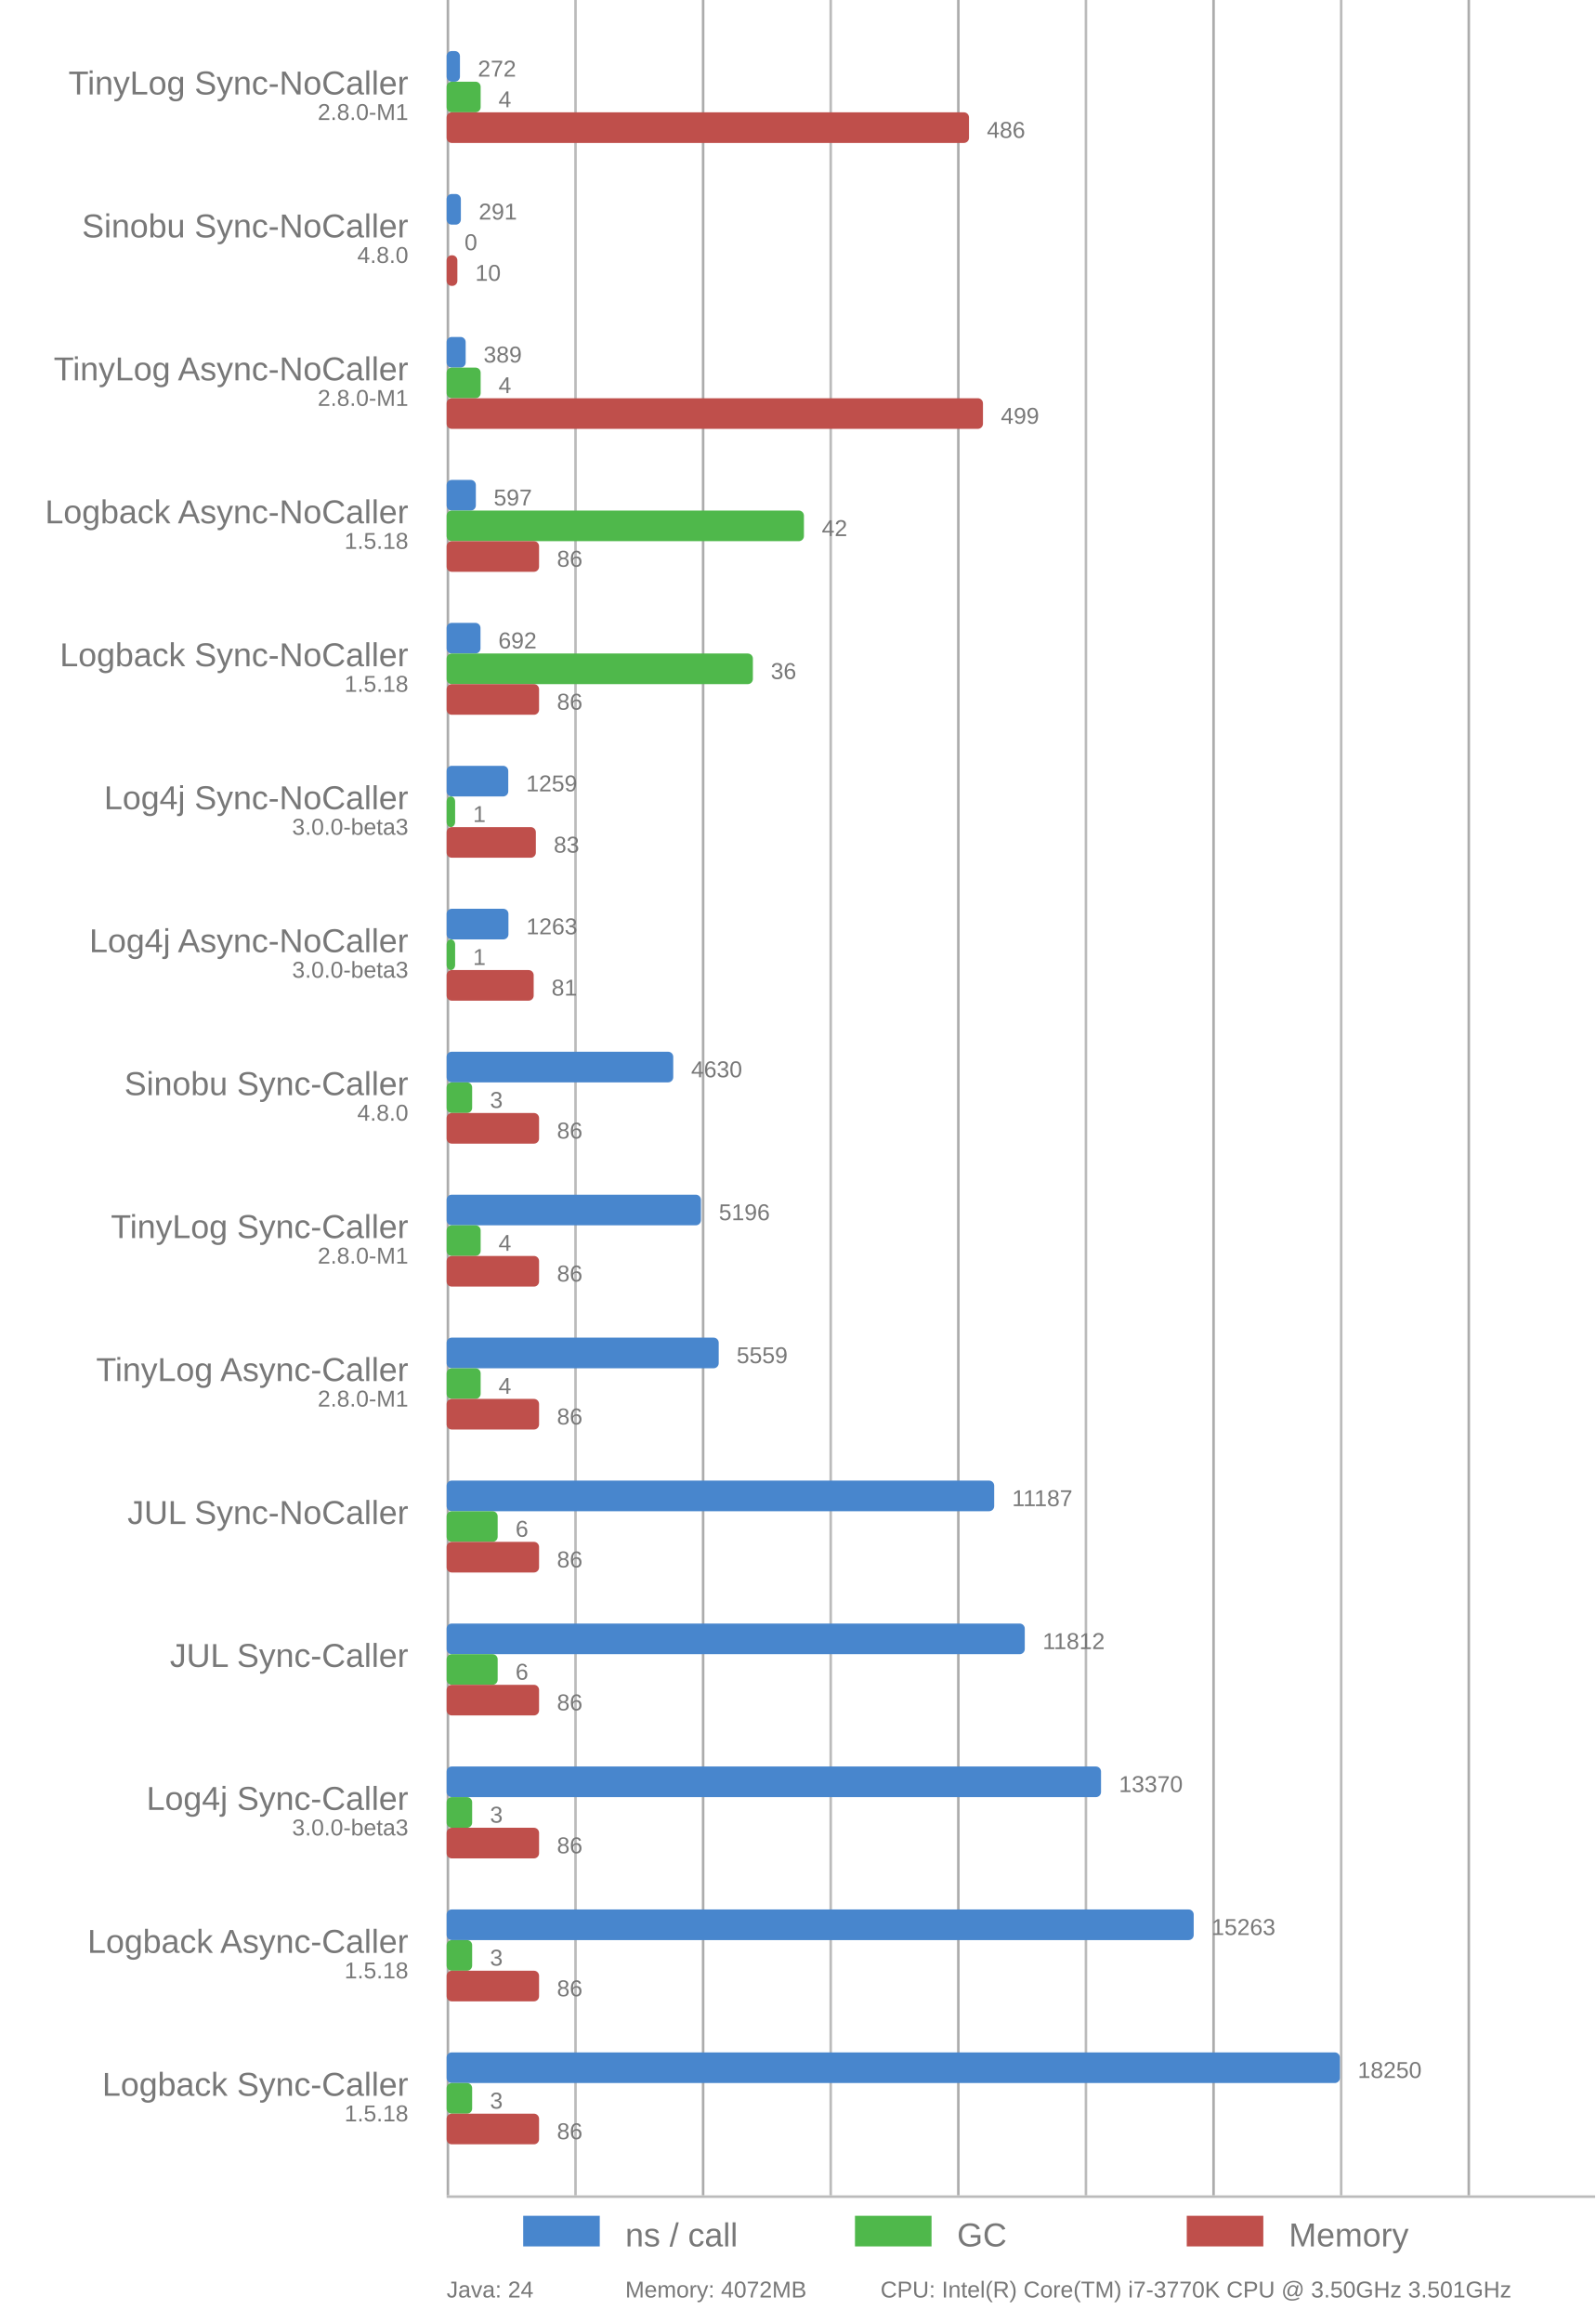
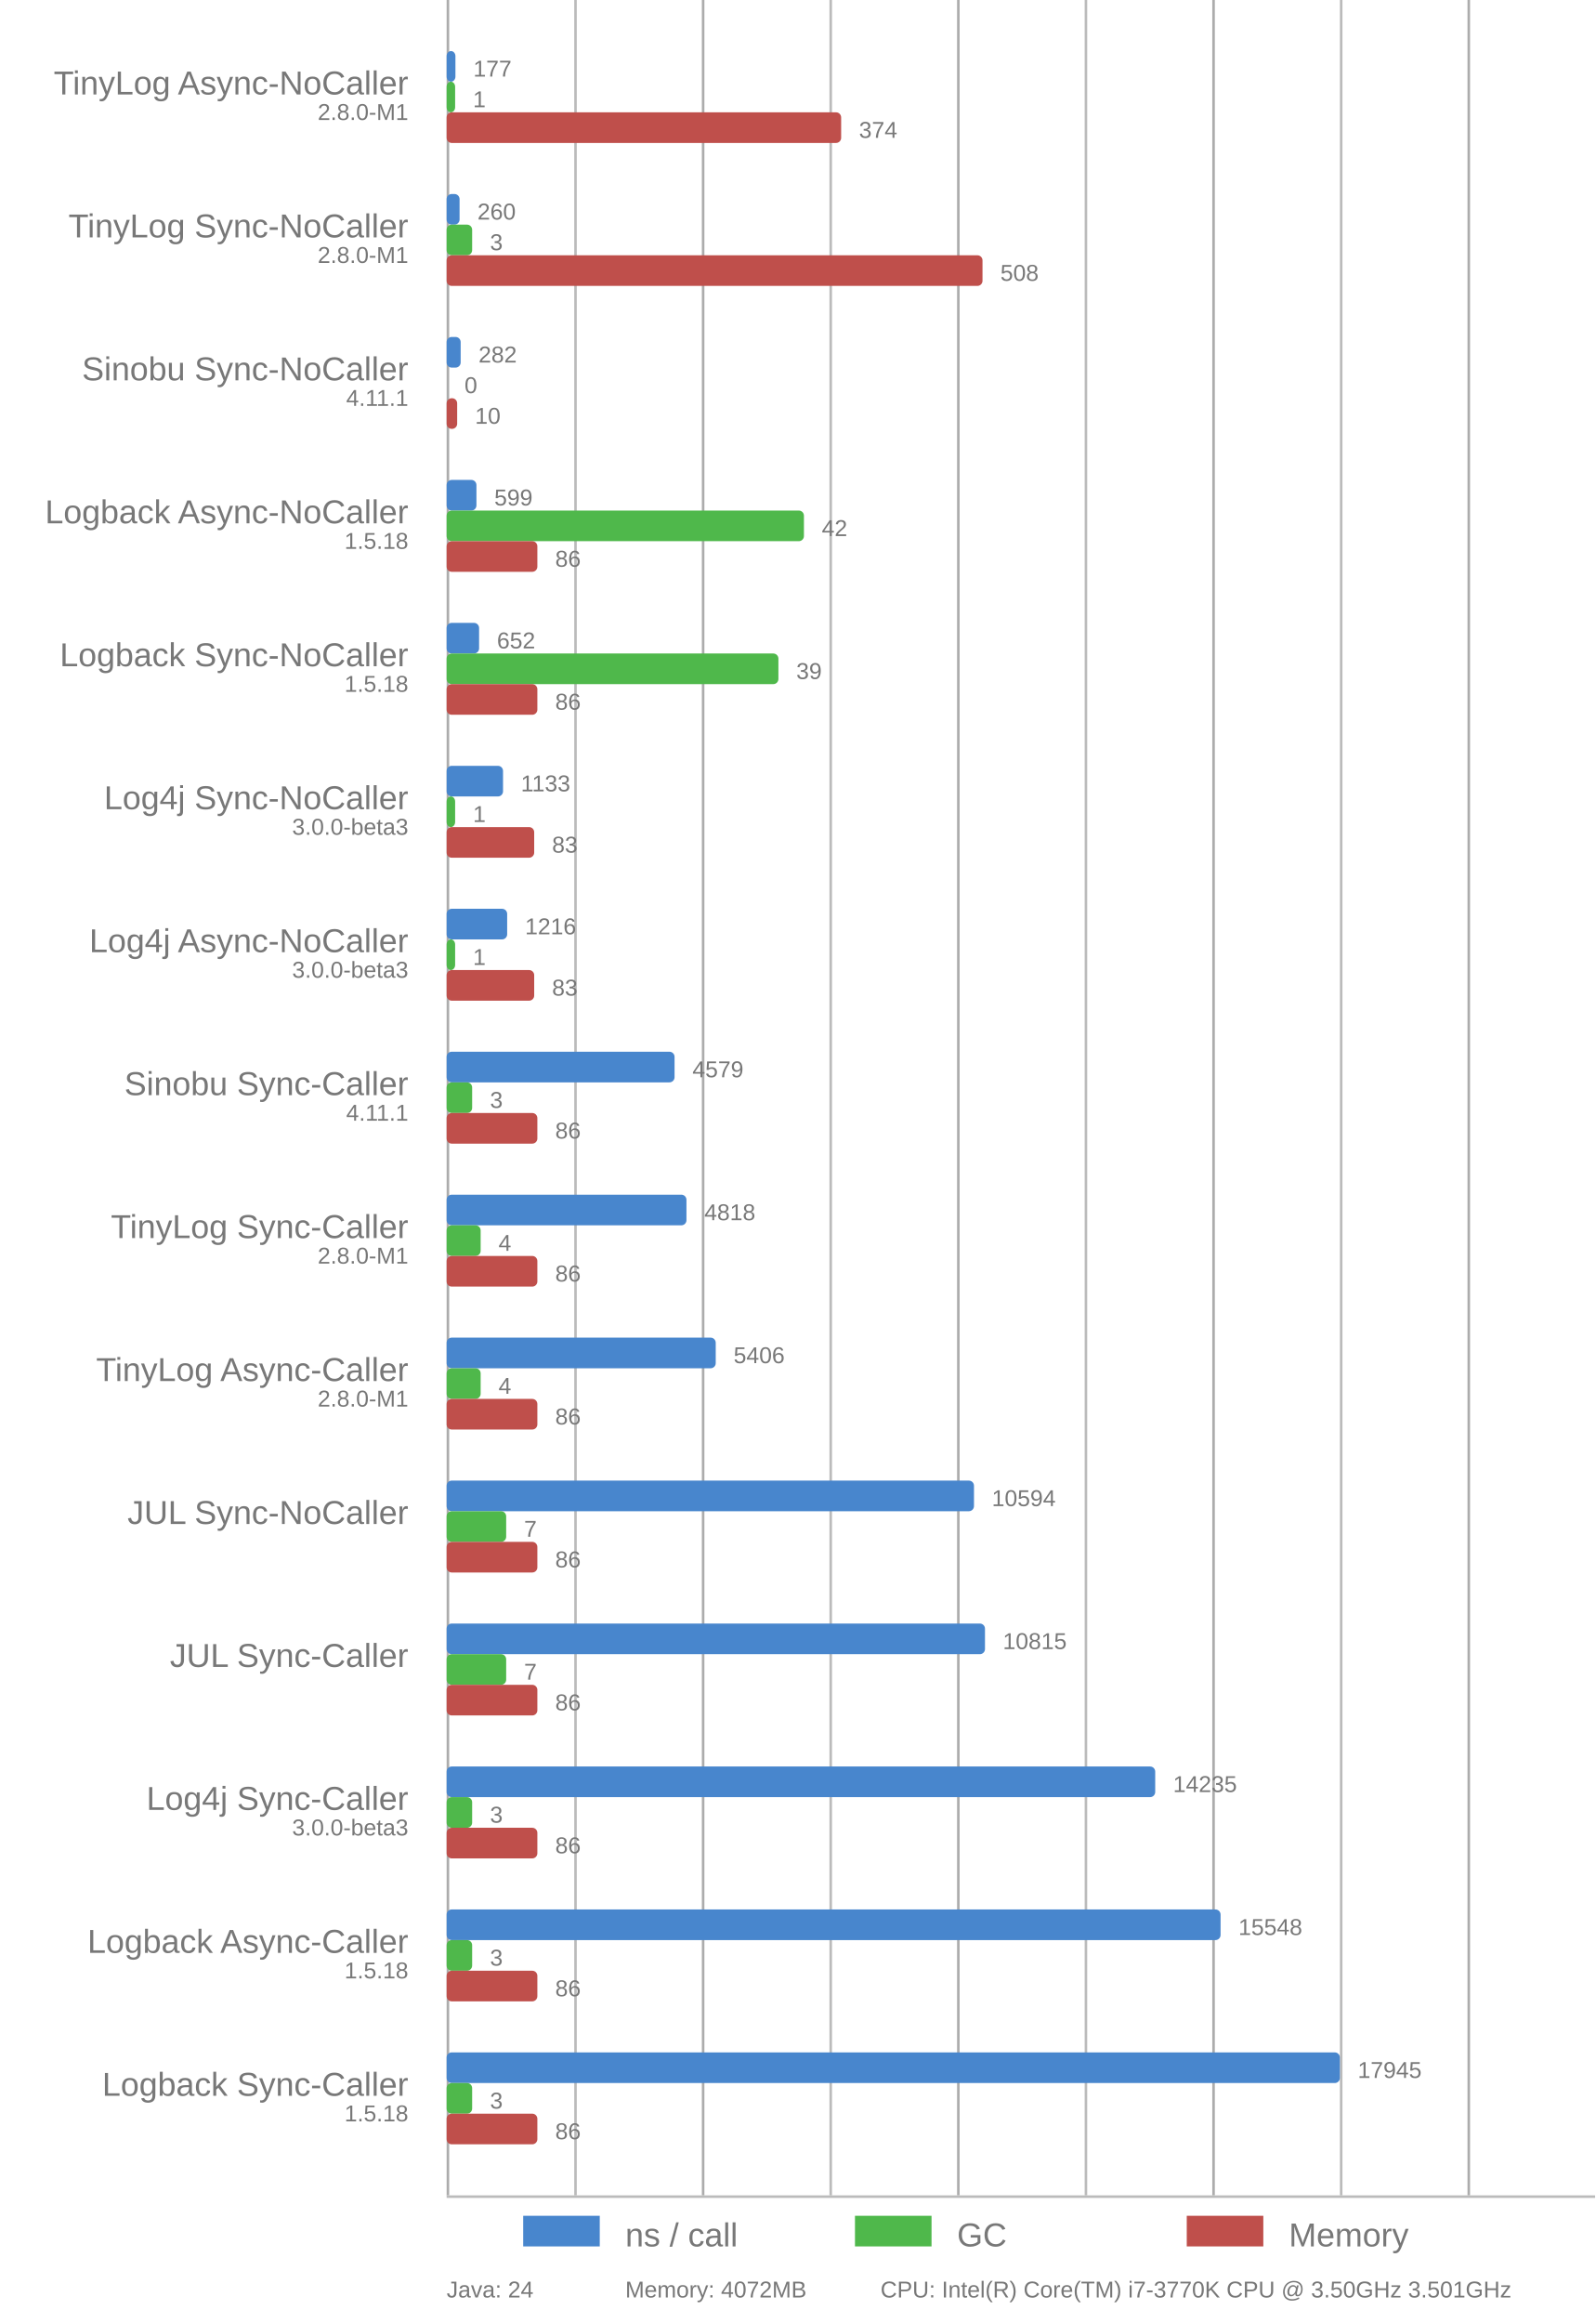
<svg xmlns="http://www.w3.org/2000/svg" viewBox="0 0 625 910">
  <style>
      text {
          font-family: Arial;
          font-size: 13px;
          fill: #787878;
      }

      .desc {
          font-size: 9px;
      }

      .vline {
          fill: #acacac;
          stroke: none;
          stroke-width: 0;
      }

      .subline {
          fill: #bbb;
          stroke: none;
          stroke-width: 0;
      }

      .bar {
          stroke-linejoin: round;
          height: 12px;
      }
  </style>
  <rect x="175" y="0" width="1" height="860" class="vline" />
  <rect x="275" y="0" width="1" height="860" class="vline" />
  <rect x="375" y="0" width="1" height="860" class="vline" />
  <rect x="475" y="0" width="1" height="860" class="vline" />
  <rect x="575" y="0" width="1" height="860" class="vline" />
  <rect x="225" y="0" width="1" height="860" class="subline" />
  <rect x="325" y="0" width="1" height="860" class="subline" />
  <rect x="425" y="0" width="1" height="860" class="subline" />
  <rect x="525" y="0" width="1" height="860" class="subline" />
  <rect x="175" y="860" width="450" height="1" class="subline" />
  <rect x="205" y="868" width="30" fill="#4886CD" class="bar" />
  <text x="245" y="880">ns / call</text>
  <rect x="335" y="868" width="30" fill="#4FB84B" class="bar" />
  <text x="375" y="880">GC</text>
  <rect x="465" y="868" width="30" fill="#BF4F4B" class="bar" />
  <text x="505" y="880">Memory</text>
-   <text x="160" y="37" text-anchor="end">TinyLog Sync-NoCaller</text>
+   <text x="160" y="37" text-anchor="end">TinyLog Async-NoCaller</text>
  <text x="160" y="47" text-anchor="end" class="desc">2.8.0-M1</text>
-   <rect x="175" y="20" width="5.22" rx="2" ry="2" fill="#4886CD" class="bar" />
-   <text x="187.22" y="30" class="desc">272</text>
-   <rect x="175" y="32" width="13.33" rx="2" ry="2" fill="#4FB84B" class="bar" />
-   <text x="195.33" y="42" class="desc">4</text>
-   <rect x="175" y="44" width="204.68" rx="2" ry="2" fill="#BF4F4B" class="bar" />
-   <text x="386.68" y="54" class="desc">486</text>
-   <text x="160" y="93" text-anchor="end">Sinobu Sync-NoCaller</text>
-   <text x="160" y="103" text-anchor="end" class="desc">4.8.0</text>
-   <rect x="175" y="76" width="5.58" rx="2" ry="2" fill="#4886CD" class="bar" />
-   <text x="187.58" y="86" class="desc">291</text>
-   <rect x="175" y="88" width="0.00" rx="2" ry="2" fill="#4FB84B" class="bar" />
-   <text x="182.00" y="98" class="desc">0</text>
-   <rect x="175" y="100" width="4.21" rx="2" ry="2" fill="#BF4F4B" class="bar" />
-   <text x="186.21" y="110" class="desc">10</text>
-   <text x="160" y="149" text-anchor="end">TinyLog Async-NoCaller</text>
-   <text x="160" y="159" text-anchor="end" class="desc">2.8.0-M1</text>
-   <rect x="175" y="132" width="7.46" rx="2" ry="2" fill="#4886CD" class="bar" />
-   <text x="189.46" y="142" class="desc">389</text>
-   <rect x="175" y="144" width="13.33" rx="2" ry="2" fill="#4FB84B" class="bar" />
-   <text x="195.33" y="154" class="desc">4</text>
-   <rect x="175" y="156" width="210.15" rx="2" ry="2" fill="#BF4F4B" class="bar" />
-   <text x="392.15" y="166" class="desc">499</text>
+   <rect x="175" y="20" width="3.45" rx="2" ry="2" fill="#4886CD" class="bar" />
+   <text x="185.45" y="30" class="desc">177</text>
+   <rect x="175" y="32" width="3.33" rx="2" ry="2" fill="#4FB84B" class="bar" />
+   <text x="185.33" y="42" class="desc">1</text>
+   <rect x="175" y="44" width="154.58" rx="2" ry="2" fill="#BF4F4B" class="bar" />
+   <text x="336.58" y="54" class="desc">374</text>
+   <text x="160" y="93" text-anchor="end">TinyLog Sync-NoCaller</text>
+   <text x="160" y="103" text-anchor="end" class="desc">2.8.0-M1</text>
+   <rect x="175" y="76" width="5.07" rx="2" ry="2" fill="#4886CD" class="bar" />
+   <text x="187.07" y="86" class="desc">260</text>
+   <rect x="175" y="88" width="10.00" rx="2" ry="2" fill="#4FB84B" class="bar" />
+   <text x="192.00" y="98" class="desc">3</text>
+   <rect x="175" y="100" width="209.97" rx="2" ry="2" fill="#BF4F4B" class="bar" />
+   <text x="391.97" y="110" class="desc">508</text>
+   <text x="160" y="149" text-anchor="end">Sinobu Sync-NoCaller</text>
+   <text x="160" y="159" text-anchor="end" class="desc">4.11.1</text>
+   <rect x="175" y="132" width="5.50" rx="2" ry="2" fill="#4886CD" class="bar" />
+   <text x="187.50" y="142" class="desc">282</text>
+   <rect x="175" y="144" width="0.00" rx="2" ry="2" fill="#4FB84B" class="bar" />
+   <text x="182.00" y="154" class="desc">0</text>
+   <rect x="175" y="156" width="4.13" rx="2" ry="2" fill="#BF4F4B" class="bar" />
+   <text x="186.13" y="166" class="desc">10</text>
  <text x="160" y="205" text-anchor="end">Logback Async-NoCaller</text>
  <text x="160" y="215" text-anchor="end" class="desc">1.5.18</text>
-   <rect x="175" y="188" width="11.45" rx="2" ry="2" fill="#4886CD" class="bar" />
-   <text x="193.45" y="198" class="desc">597</text>
+   <rect x="175" y="188" width="11.68" rx="2" ry="2" fill="#4886CD" class="bar" />
+   <text x="193.68" y="198" class="desc">599</text>
  <rect x="175" y="200" width="140.00" rx="2" ry="2" fill="#4FB84B" class="bar" />
  <text x="322.00" y="210" class="desc">42</text>
-   <rect x="175" y="212" width="36.22" rx="2" ry="2" fill="#BF4F4B" class="bar" />
-   <text x="218.22" y="222" class="desc">86</text>
+   <rect x="175" y="212" width="35.55" rx="2" ry="2" fill="#BF4F4B" class="bar" />
+   <text x="217.55" y="222" class="desc">86</text>
  <text x="160" y="261" text-anchor="end">Logback Sync-NoCaller</text>
  <text x="160" y="271" text-anchor="end" class="desc">1.5.18</text>
-   <rect x="175" y="244" width="13.27" rx="2" ry="2" fill="#4886CD" class="bar" />
-   <text x="195.27" y="254" class="desc">692</text>
-   <rect x="175" y="256" width="120.00" rx="2" ry="2" fill="#4FB84B" class="bar" />
-   <text x="302.00" y="266" class="desc">36</text>
-   <rect x="175" y="268" width="36.22" rx="2" ry="2" fill="#BF4F4B" class="bar" />
-   <text x="218.22" y="278" class="desc">86</text>
+   <rect x="175" y="244" width="12.72" rx="2" ry="2" fill="#4886CD" class="bar" />
+   <text x="194.72" y="254" class="desc">652</text>
+   <rect x="175" y="256" width="130.00" rx="2" ry="2" fill="#4FB84B" class="bar" />
+   <text x="312.00" y="266" class="desc">39</text>
+   <rect x="175" y="268" width="35.55" rx="2" ry="2" fill="#BF4F4B" class="bar" />
+   <text x="217.55" y="278" class="desc">86</text>
  <text x="160" y="317" text-anchor="end">Log4j Sync-NoCaller</text>
  <text x="160" y="327" text-anchor="end" class="desc">3.0.0-beta3</text>
-   <rect x="175" y="300" width="24.15" rx="2" ry="2" fill="#4886CD" class="bar" />
-   <text x="206.15" y="310" class="desc">1259</text>
+   <rect x="175" y="300" width="22.10" rx="2" ry="2" fill="#4886CD" class="bar" />
+   <text x="204.10" y="310" class="desc">1133</text>
  <rect x="175" y="312" width="3.33" rx="2" ry="2" fill="#4FB84B" class="bar" />
  <text x="185.33" y="322" class="desc">1</text>
-   <rect x="175" y="324" width="34.96" rx="2" ry="2" fill="#BF4F4B" class="bar" />
-   <text x="216.96" y="334" class="desc">83</text>
+   <rect x="175" y="324" width="34.31" rx="2" ry="2" fill="#BF4F4B" class="bar" />
+   <text x="216.31" y="334" class="desc">83</text>
  <text x="160" y="373" text-anchor="end">Log4j Async-NoCaller</text>
  <text x="160" y="383" text-anchor="end" class="desc">3.0.0-beta3</text>
-   <rect x="175" y="356" width="24.22" rx="2" ry="2" fill="#4886CD" class="bar" />
-   <text x="206.22" y="366" class="desc">1263</text>
+   <rect x="175" y="356" width="23.72" rx="2" ry="2" fill="#4886CD" class="bar" />
+   <text x="205.72" y="366" class="desc">1216</text>
  <rect x="175" y="368" width="3.33" rx="2" ry="2" fill="#4FB84B" class="bar" />
  <text x="185.33" y="378" class="desc">1</text>
-   <rect x="175" y="380" width="34.11" rx="2" ry="2" fill="#BF4F4B" class="bar" />
-   <text x="216.11" y="390" class="desc">81</text>
+   <rect x="175" y="380" width="34.31" rx="2" ry="2" fill="#BF4F4B" class="bar" />
+   <text x="216.31" y="390" class="desc">83</text>
  <text x="160" y="429" text-anchor="end">Sinobu Sync-Caller</text>
-   <text x="160" y="439" text-anchor="end" class="desc">4.8.0</text>
-   <rect x="175" y="412" width="88.79" rx="2" ry="2" fill="#4886CD" class="bar" />
-   <text x="270.79" y="422" class="desc">4630</text>
+   <text x="160" y="439" text-anchor="end" class="desc">4.11.1</text>
+   <rect x="175" y="412" width="89.31" rx="2" ry="2" fill="#4886CD" class="bar" />
+   <text x="271.31" y="422" class="desc">4579</text>
  <rect x="175" y="424" width="10.00" rx="2" ry="2" fill="#4FB84B" class="bar" />
  <text x="192.00" y="434" class="desc">3</text>
-   <rect x="175" y="436" width="36.22" rx="2" ry="2" fill="#BF4F4B" class="bar" />
-   <text x="218.22" y="446" class="desc">86</text>
+   <rect x="175" y="436" width="35.55" rx="2" ry="2" fill="#BF4F4B" class="bar" />
+   <text x="217.55" y="446" class="desc">86</text>
  <text x="160" y="485" text-anchor="end">TinyLog Sync-Caller</text>
  <text x="160" y="495" text-anchor="end" class="desc">2.8.0-M1</text>
-   <rect x="175" y="468" width="99.65" rx="2" ry="2" fill="#4886CD" class="bar" />
-   <text x="281.65" y="478" class="desc">5196</text>
+   <rect x="175" y="468" width="93.97" rx="2" ry="2" fill="#4886CD" class="bar" />
+   <text x="275.97" y="478" class="desc">4818</text>
  <rect x="175" y="480" width="13.33" rx="2" ry="2" fill="#4FB84B" class="bar" />
  <text x="195.33" y="490" class="desc">4</text>
-   <rect x="175" y="492" width="36.22" rx="2" ry="2" fill="#BF4F4B" class="bar" />
-   <text x="218.22" y="502" class="desc">86</text>
+   <rect x="175" y="492" width="35.55" rx="2" ry="2" fill="#BF4F4B" class="bar" />
+   <text x="217.55" y="502" class="desc">86</text>
  <text x="160" y="541" text-anchor="end">TinyLog Async-Caller</text>
  <text x="160" y="551" text-anchor="end" class="desc">2.8.0-M1</text>
-   <rect x="175" y="524" width="106.61" rx="2" ry="2" fill="#4886CD" class="bar" />
-   <text x="288.61" y="534" class="desc">5559</text>
+   <rect x="175" y="524" width="105.44" rx="2" ry="2" fill="#4886CD" class="bar" />
+   <text x="287.44" y="534" class="desc">5406</text>
  <rect x="175" y="536" width="13.33" rx="2" ry="2" fill="#4FB84B" class="bar" />
  <text x="195.33" y="546" class="desc">4</text>
-   <rect x="175" y="548" width="36.22" rx="2" ry="2" fill="#BF4F4B" class="bar" />
-   <text x="218.22" y="558" class="desc">86</text>
+   <rect x="175" y="548" width="35.55" rx="2" ry="2" fill="#BF4F4B" class="bar" />
+   <text x="217.55" y="558" class="desc">86</text>
  <text x="160" y="597" text-anchor="end">JUL Sync-NoCaller</text>
  <text x="160" y="607" text-anchor="end" class="desc" />
-   <rect x="175" y="580" width="214.55" rx="2" ry="2" fill="#4886CD" class="bar" />
-   <text x="396.55" y="590" class="desc">11187</text>
-   <rect x="175" y="592" width="20.00" rx="2" ry="2" fill="#4FB84B" class="bar" />
-   <text x="202.00" y="602" class="desc">6</text>
-   <rect x="175" y="604" width="36.22" rx="2" ry="2" fill="#BF4F4B" class="bar" />
-   <text x="218.22" y="614" class="desc">86</text>
+   <rect x="175" y="580" width="206.63" rx="2" ry="2" fill="#4886CD" class="bar" />
+   <text x="388.63" y="590" class="desc">10594</text>
+   <rect x="175" y="592" width="23.33" rx="2" ry="2" fill="#4FB84B" class="bar" />
+   <text x="205.33" y="602" class="desc">7</text>
+   <rect x="175" y="604" width="35.55" rx="2" ry="2" fill="#BF4F4B" class="bar" />
+   <text x="217.55" y="614" class="desc">86</text>
  <text x="160" y="653" text-anchor="end">JUL Sync-Caller</text>
  <text x="160" y="663" text-anchor="end" class="desc" />
-   <rect x="175" y="636" width="226.53" rx="2" ry="2" fill="#4886CD" class="bar" />
-   <text x="408.53" y="646" class="desc">11812</text>
-   <rect x="175" y="648" width="20.00" rx="2" ry="2" fill="#4FB84B" class="bar" />
-   <text x="202.00" y="658" class="desc">6</text>
-   <rect x="175" y="660" width="36.22" rx="2" ry="2" fill="#BF4F4B" class="bar" />
-   <text x="218.22" y="670" class="desc">86</text>
+   <rect x="175" y="636" width="210.94" rx="2" ry="2" fill="#4886CD" class="bar" />
+   <text x="392.94" y="646" class="desc">10815</text>
+   <rect x="175" y="648" width="23.33" rx="2" ry="2" fill="#4FB84B" class="bar" />
+   <text x="205.33" y="658" class="desc">7</text>
+   <rect x="175" y="660" width="35.55" rx="2" ry="2" fill="#BF4F4B" class="bar" />
+   <text x="217.55" y="670" class="desc">86</text>
  <text x="160" y="709" text-anchor="end">Log4j Sync-Caller</text>
  <text x="160" y="719" text-anchor="end" class="desc">3.0.0-beta3</text>
-   <rect x="175" y="692" width="256.41" rx="2" ry="2" fill="#4886CD" class="bar" />
-   <text x="438.41" y="702" class="desc">13370</text>
+   <rect x="175" y="692" width="277.64" rx="2" ry="2" fill="#4886CD" class="bar" />
+   <text x="459.64" y="702" class="desc">14235</text>
  <rect x="175" y="704" width="10.00" rx="2" ry="2" fill="#4FB84B" class="bar" />
  <text x="192.00" y="714" class="desc">3</text>
-   <rect x="175" y="716" width="36.22" rx="2" ry="2" fill="#BF4F4B" class="bar" />
-   <text x="218.22" y="726" class="desc">86</text>
+   <rect x="175" y="716" width="35.55" rx="2" ry="2" fill="#BF4F4B" class="bar" />
+   <text x="217.55" y="726" class="desc">86</text>
  <text x="160" y="765" text-anchor="end">Logback Async-Caller</text>
  <text x="160" y="775" text-anchor="end" class="desc">1.5.18</text>
-   <rect x="175" y="748" width="292.72" rx="2" ry="2" fill="#4886CD" class="bar" />
-   <text x="474.72" y="758" class="desc">15263</text>
+   <rect x="175" y="748" width="303.25" rx="2" ry="2" fill="#4886CD" class="bar" />
+   <text x="485.25" y="758" class="desc">15548</text>
  <rect x="175" y="760" width="10.00" rx="2" ry="2" fill="#4FB84B" class="bar" />
  <text x="192.00" y="770" class="desc">3</text>
-   <rect x="175" y="772" width="36.22" rx="2" ry="2" fill="#BF4F4B" class="bar" />
-   <text x="218.22" y="782" class="desc">86</text>
+   <rect x="175" y="772" width="35.55" rx="2" ry="2" fill="#BF4F4B" class="bar" />
+   <text x="217.55" y="782" class="desc">86</text>
  <text x="160" y="821" text-anchor="end">Logback Sync-Caller</text>
  <text x="160" y="831" text-anchor="end" class="desc">1.5.18</text>
  <rect x="175" y="804" width="350.00" rx="2" ry="2" fill="#4886CD" class="bar" />
-   <text x="532.00" y="814" class="desc">18250</text>
+   <text x="532.00" y="814" class="desc">17945</text>
  <rect x="175" y="816" width="10.00" rx="2" ry="2" fill="#4FB84B" class="bar" />
  <text x="192.00" y="826" class="desc">3</text>
-   <rect x="175" y="828" width="36.22" rx="2" ry="2" fill="#BF4F4B" class="bar" />
-   <text x="218.22" y="838" class="desc">86</text>
+   <rect x="175" y="828" width="35.55" rx="2" ry="2" fill="#BF4F4B" class="bar" />
+   <text x="217.55" y="838" class="desc">86</text>
  <text x="175" y="900" class="desc">Java: 24</text>
  <text x="245" y="900" class="desc">Memory: 4072MB</text>
  <text x="345" y="900" class="desc">CPU: Intel(R) Core(TM) i7-3770K CPU @ 3.50GHz 3.501GHz</text>
</svg>
